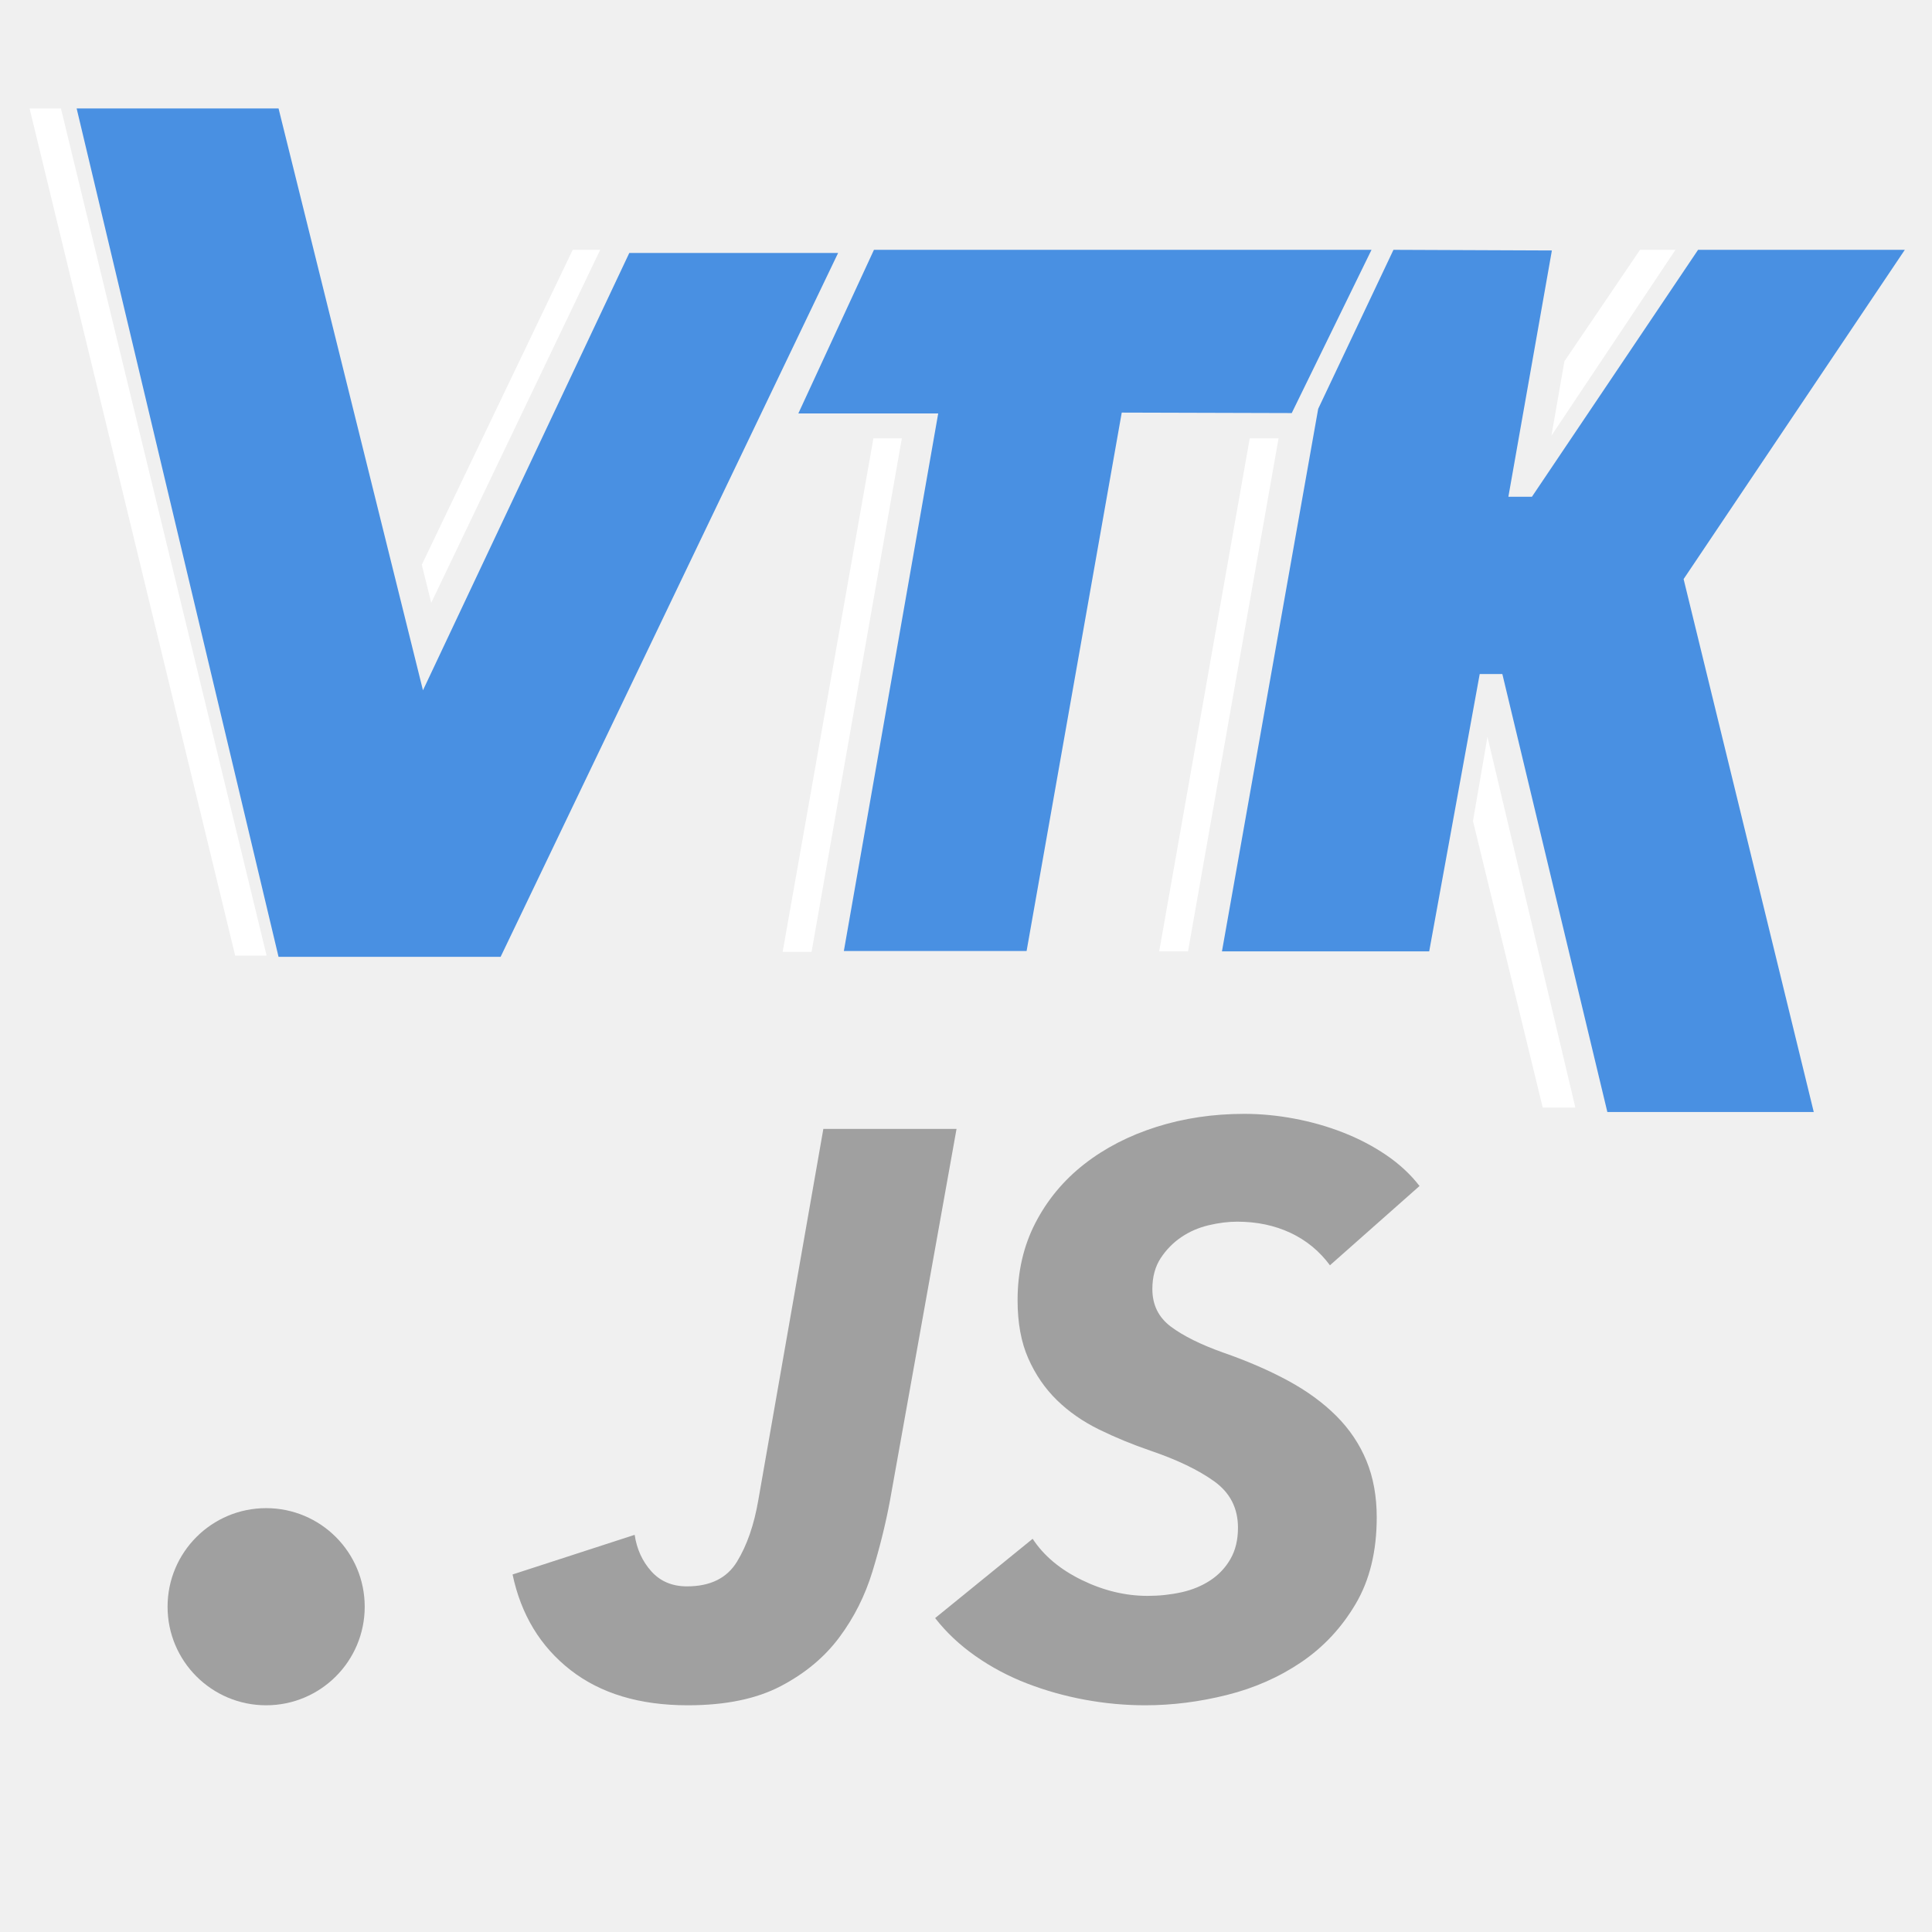
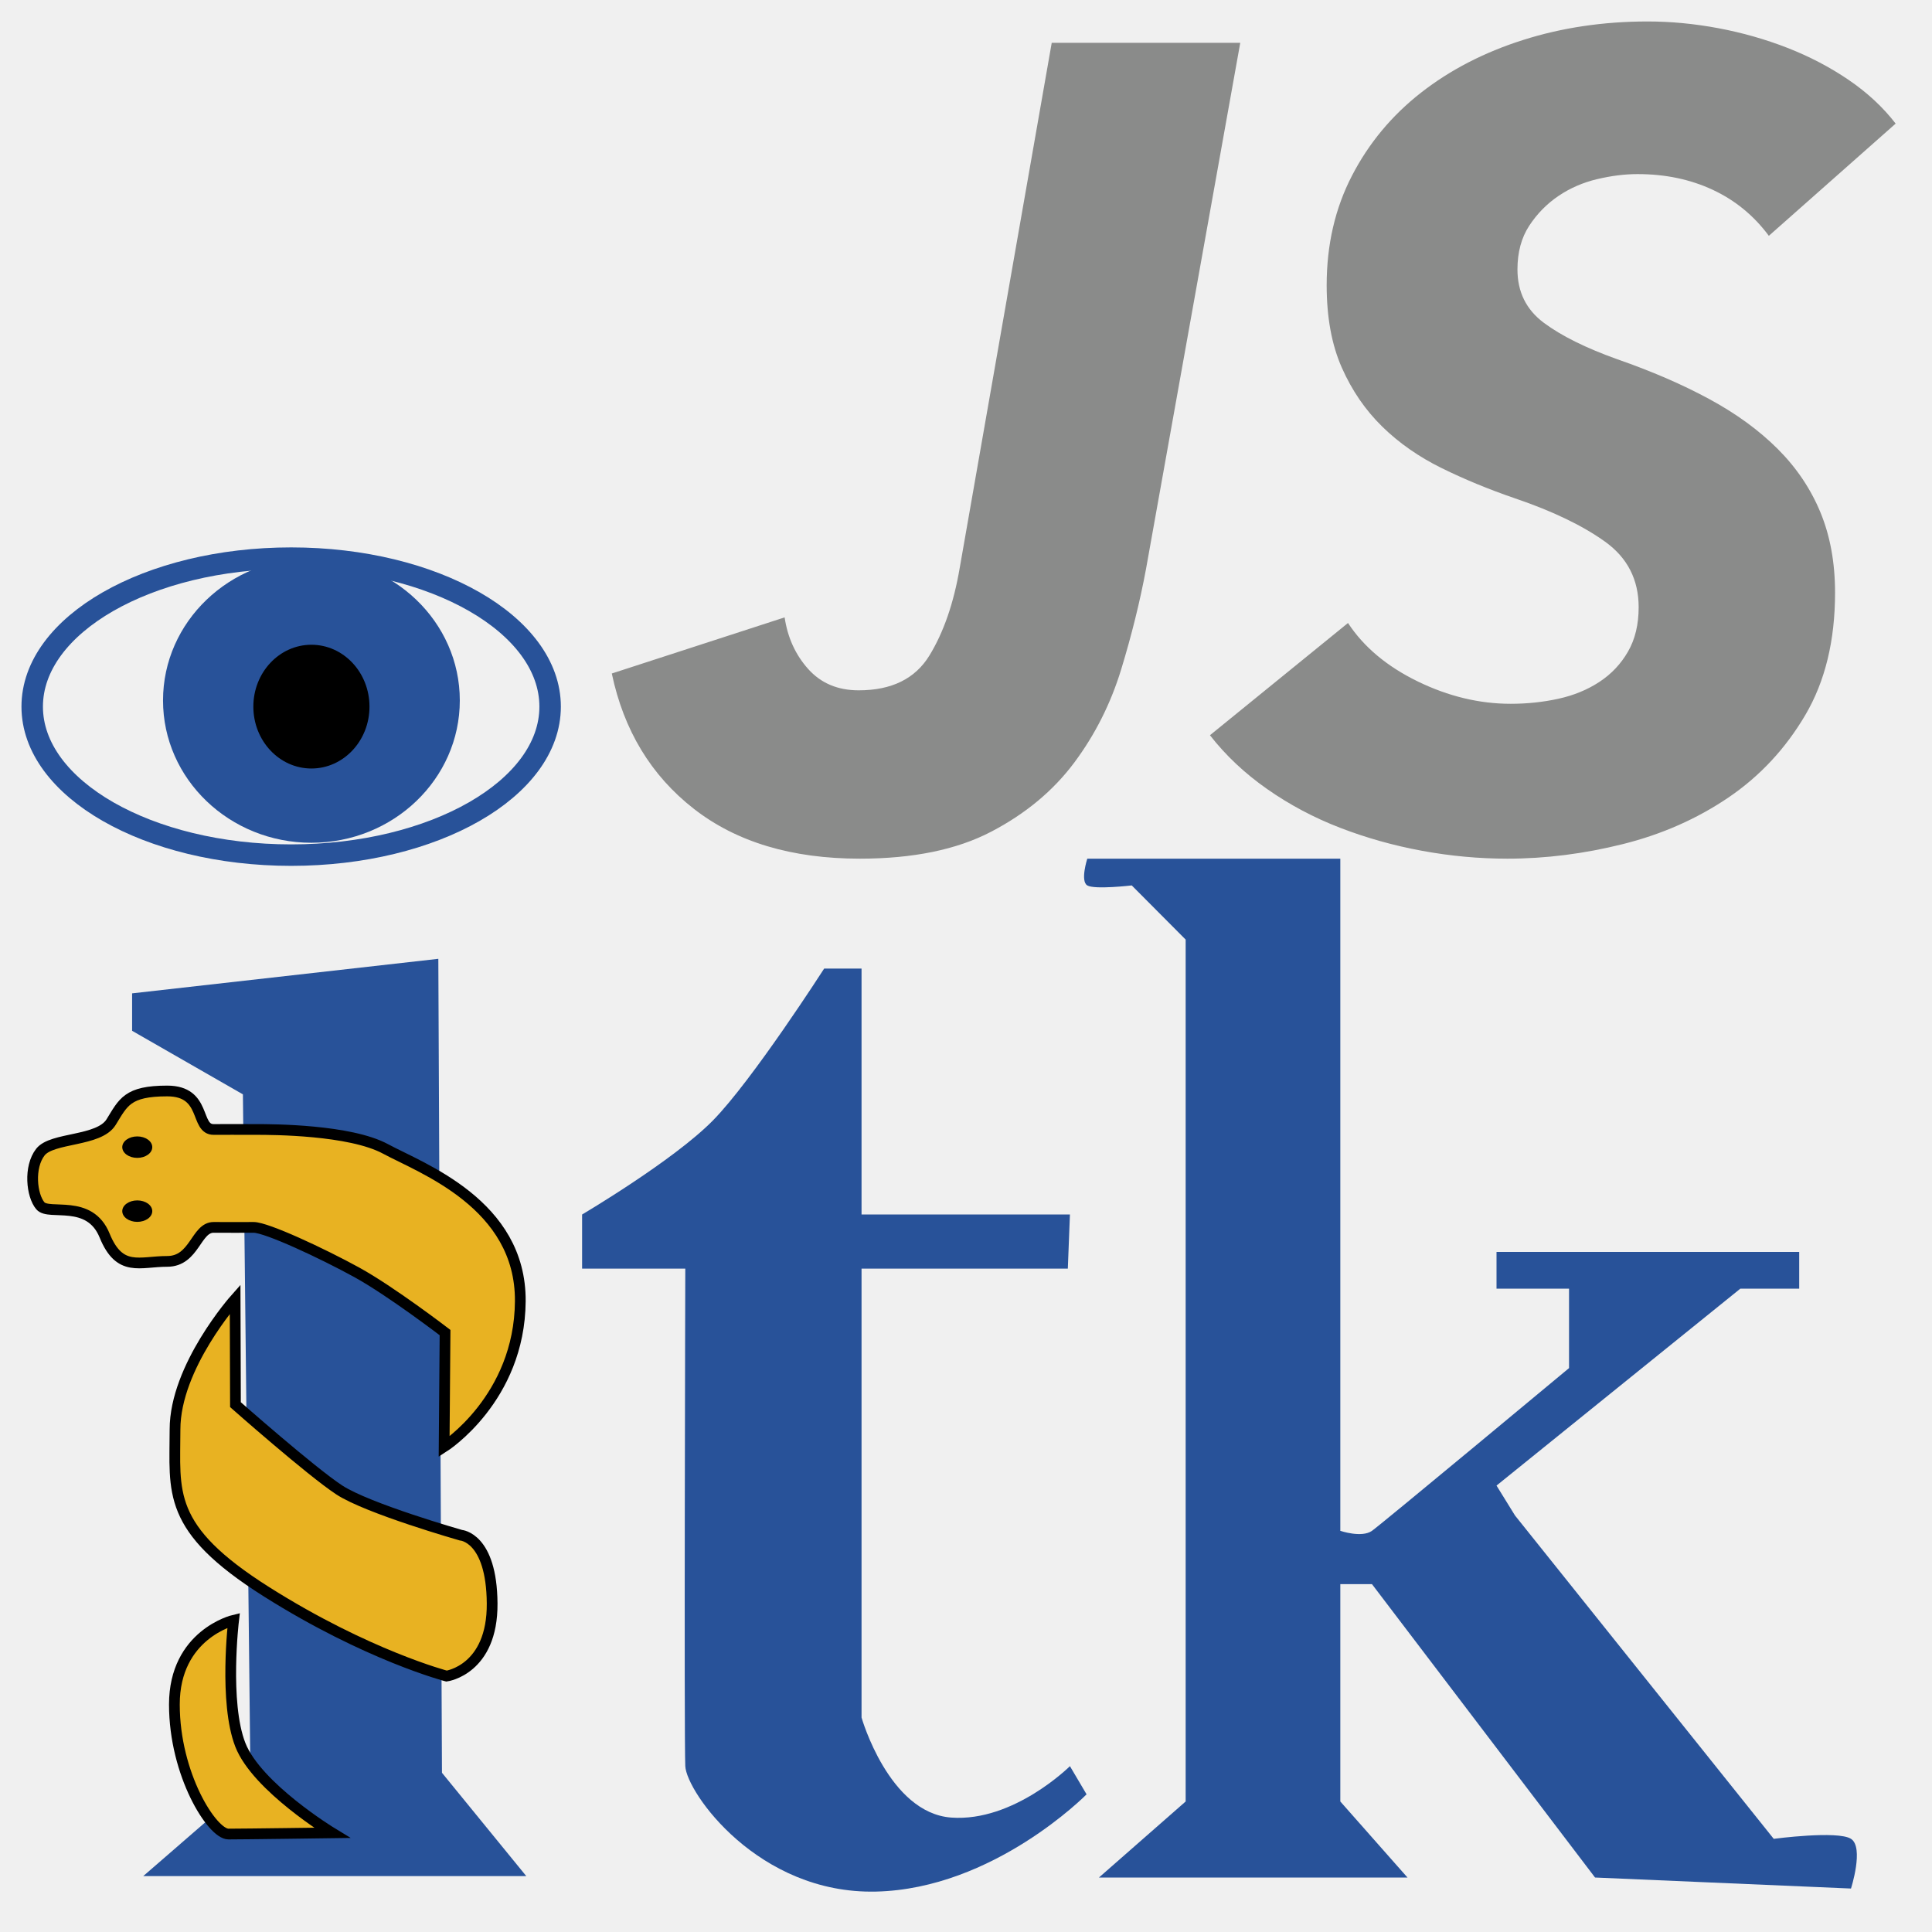
- <svg xmlns="http://www.w3.org/2000/svg" width="196px" height="196px" viewBox="0 0 196 196" version="1.1">
+ <svg xmlns="http://www.w3.org/2000/svg" width="180px" height="180px" viewBox="0 0 180 180" version="1.1">
  <defs />
  <g id="Page-1" stroke="none" stroke-width="1" fill="none" fill-rule="evenodd">
-     <g id="VTK-js-favicon">
-       <path d="M90.284,152.249 C89.855,154.555 89.265,156.941 88.515,159.408 C87.764,161.874 86.638,164.113 85.137,166.123 C83.635,168.134 81.651,169.783 79.185,171.07 C76.718,172.357 73.582,173 69.775,173 C64.895,173 60.928,171.807 57.871,169.421 C54.815,167.035 52.858,163.804 52,159.729 L64.386,155.708 C64.601,157.156 65.164,158.389 66.075,159.408 C66.987,160.426 68.193,160.936 69.694,160.936 C72.054,160.936 73.743,160.105 74.761,158.442 C75.78,156.78 76.504,154.689 76.933,152.169 L83.528,114.528 L97.04,114.528 L90.284,152.249 Z M134.922,128.362 C133.85,126.914 132.509,125.815 130.901,125.064 C129.292,124.314 127.496,123.938 125.512,123.938 C124.601,123.938 123.635,124.059 122.617,124.3 C121.598,124.542 120.673,124.944 119.842,125.507 C119.011,126.07 118.314,126.78 117.751,127.638 C117.188,128.496 116.906,129.542 116.906,130.775 C116.906,132.383 117.536,133.657 118.796,134.595 C120.056,135.534 121.812,136.405 124.064,137.209 C126.531,138.067 128.729,139.019 130.66,140.064 C132.59,141.11 134.225,142.303 135.566,143.643 C136.906,144.984 137.925,146.499 138.622,148.188 C139.319,149.877 139.668,151.794 139.668,153.938 C139.668,157.37 138.957,160.292 137.536,162.705 C136.115,165.118 134.279,167.088 132.027,168.617 C129.775,170.145 127.255,171.257 124.466,171.954 C121.678,172.651 118.917,173 116.182,173 C114.145,173 112.107,172.812 110.07,172.437 C108.032,172.062 106.075,171.512 104.198,170.788 C102.322,170.064 100.579,169.139 98.971,168.013 C97.362,166.887 95.995,165.601 94.869,164.153 L104.761,156.11 C105.887,157.826 107.55,159.22 109.748,160.292 C111.946,161.365 114.172,161.901 116.424,161.901 C117.603,161.901 118.743,161.78 119.842,161.539 C120.941,161.298 121.92,160.895 122.777,160.332 C123.635,159.769 124.319,159.046 124.828,158.161 C125.338,157.276 125.592,156.217 125.592,154.984 C125.592,153 124.788,151.432 123.18,150.279 C121.571,149.126 119.426,148.094 116.745,147.182 C114.869,146.539 113.113,145.815 111.477,145.011 C109.842,144.206 108.421,143.214 107.214,142.035 C106.008,140.855 105.043,139.448 104.319,137.812 C103.595,136.177 103.233,134.206 103.233,131.901 C103.233,129.005 103.836,126.391 105.043,124.059 C106.249,121.727 107.898,119.743 109.989,118.107 C112.08,116.472 114.52,115.212 117.308,114.327 C120.097,113.442 123.072,113 126.236,113 C127.898,113 129.587,113.161 131.303,113.483 C133.019,113.804 134.668,114.273 136.249,114.89 C137.831,115.507 139.292,116.271 140.633,117.182 C141.973,118.094 143.099,119.139 144.011,120.319 L134.922,128.362 Z" id="JS" fill="#A0A0A0" />
-       <g id="Group" transform="translate(3, 11)">
-         <polygon id="Path-94" fill="#4990E2" points="4.775 2.08166817e-17 25.258 86.069 47.788 86.069 82.027 14.661 60.842 14.661 39.909 59.03 25.258 2.08166817e-17" />
-         <polygon id="Path-95" fill="#4990E2" points="85.663 14.344 136.139 14.344 128.046 30.906 110.8 30.857 101.148 85.477 82.609 85.477 92.181 30.942 77.992 30.942" />
-         <polygon id="Path-96" fill="#4990E2" points="138.366 14.344 154.438 14.41 150.024 39.397 152.412 39.397 169.268 14.344 190.243 14.344 167.801 47.747 181.004 101.81 160.064 101.81 149.412 57.38 147.116 57.38 141.991 85.515 120.967 85.515 130.73 30.472" />
-         <polygon id="Path-99" fill="#FFFFFF" points="0 0 3.182 0 24.046 85.944 20.859 85.944" />
-         <polygon id="Path-100" fill="#FFFFFF" points="55.102 14.344 57.89 14.344 40.747 50.155 39.792 46.289" />
-         <polygon id="Path-101" fill="#FFFFFF" points="85.608 33.469 88.491 33.469 79.334 85.565 76.4 85.565" />
-         <polygon id="Path-102" fill="#FFFFFF" points="123.785 33.469 126.709 33.469 117.523 85.515 114.6 85.515" />
-         <polygon id="Path-103" fill="#FFFFFF" points="163.38 14.344 166.974 14.344 154.392 33.198 155.708 25.653" />
-         <polygon id="Path-104" fill="#FFFFFF" points="147.902 63.75 156.819 101.363 153.508 101.363 146.433 72.29" />
+     <g id="ITKBridgeJavaScript">
+       <path d="M106.769,53.024 C106.212,56.021 105.445,59.123 104.469,62.33 C103.493,65.536 102.029,68.446 100.078,71.06 C98.126,73.674 95.547,75.818 92.34,77.491 C89.134,79.164 85.056,80 80.107,80 C73.764,80 68.606,78.449 64.633,75.347 C60.659,72.245 58.115,68.046 57,62.748 L73.102,57.52 C73.381,59.402 74.113,61.005 75.298,62.33 C76.483,63.654 78.051,64.316 80.003,64.316 C83.07,64.316 85.265,63.236 86.59,61.075 C87.914,58.914 88.855,56.196 89.413,52.92 L97.987,3.987 L115.552,3.987 L106.769,53.024 Z M164.799,21.971 C163.405,20.088 161.662,18.66 159.571,17.684 C157.48,16.708 155.145,16.22 152.566,16.22 C151.381,16.22 150.126,16.377 148.802,16.69 C147.477,17.004 146.275,17.527 145.194,18.259 C144.114,18.991 143.208,19.914 142.476,21.029 C141.744,22.145 141.378,23.504 141.378,25.107 C141.378,27.198 142.197,28.854 143.835,30.074 C145.473,31.294 147.756,32.426 150.684,33.472 C153.89,34.587 156.748,35.824 159.257,37.184 C161.767,38.543 163.893,40.094 165.635,41.836 C167.378,43.579 168.702,45.548 169.609,47.744 C170.515,49.94 170.968,52.432 170.968,55.22 C170.968,59.681 170.044,63.48 168.197,66.617 C166.35,69.753 163.962,72.315 161.035,74.302 C158.107,76.288 154.831,77.735 151.206,78.641 C147.582,79.547 143.992,80 140.437,80 C137.788,80 135.139,79.756 132.491,79.268 C129.842,78.78 127.298,78.066 124.858,77.125 C122.418,76.184 120.153,74.981 118.062,73.517 C115.97,72.054 114.193,70.381 112.729,68.499 L125.59,58.043 C127.054,60.273 129.214,62.086 132.072,63.48 C134.93,64.874 137.823,65.571 140.751,65.571 C142.284,65.571 143.765,65.414 145.194,65.101 C146.623,64.787 147.895,64.264 149.011,63.532 C150.126,62.8 151.015,61.859 151.677,60.709 C152.339,59.559 152.67,58.182 152.67,56.579 C152.67,54 151.625,51.961 149.534,50.462 C147.442,48.964 144.654,47.622 141.169,46.437 C138.729,45.601 136.446,44.66 134.32,43.614 C132.194,42.568 130.347,41.279 128.779,39.745 C127.21,38.212 125.956,36.382 125.015,34.256 C124.074,32.13 123.603,29.568 123.603,26.571 C123.603,22.807 124.387,19.409 125.956,16.377 C127.524,13.344 129.668,10.765 132.386,8.639 C135.105,6.513 138.276,4.875 141.901,3.725 C145.525,2.575 149.394,2 153.507,2 C155.668,2 157.863,2.209 160.094,2.627 C162.324,3.046 164.468,3.655 166.524,4.457 C168.58,5.259 170.48,6.252 172.223,7.437 C173.965,8.622 175.429,9.981 176.614,11.515 L164.799,21.971 Z" id="JS" fill="#8A8B8A" />
+       <g id="itk" transform="translate(3, 52)">
+         <path d="M51.233,61.151 C51.233,61.151 59.728,56.143 63.413,52.399 C67.099,48.655 73.785,38.24 73.785,38.24 L77.268,38.24 L77.268,61.151 L96.683,61.151 L96.487,66.193 L77.268,66.193 L77.268,108.018 C77.268,108.018 79.804,116.911 85.624,117.339 C91.444,117.767 96.683,112.549 96.683,112.549 L98.233,115.174 C98.233,115.174 89.578,123.987 78.609,124.235 C67.641,124.483 60.969,114.993 60.847,112.549 C60.726,110.105 60.847,66.193 60.847,66.193 L51.233,66.193 L51.233,61.151 Z" id="Path-2" fill="#285299" />
+         <path d="M98.3,28 L121.874,28 L121.874,90.625 C121.874,90.625 123.87,91.302 124.822,90.625 C125.773,89.948 143.184,75.462 143.184,75.462 L143.184,68.064 L136.427,68.064 L136.427,64.638 L164.628,64.638 L164.628,68.064 L159.14,68.064 L136.427,86.408 L138.151,89.197 L162.255,119.32 C162.255,119.32 168.219,118.527 169.452,119.32 C170.685,120.114 169.452,123.95 169.452,123.95 L145.607,122.924 L124.822,95.589 L121.874,95.589 L121.874,115.84 L128.132,122.924 L99.387,122.924 L107.465,115.84 L107.465,35.539 L102.443,30.493 C102.443,30.493 98.973,30.899 98.3,30.493 C97.626,30.088 98.3,28 98.3,28 Z" id="Path-3" fill="#285299" />
+         <g id="I" transform="translate(0, 37)">
+           <polygon id="Path" fill="#285299" points="9.308 7.037 9.308 3.549 37.838 0.331 38.177 76.166 46.031 85.79 10.347 85.79 20.34 77.123 19.631 12.959" />
+           <path d="M27.932,81.761 C27.932,81.761 20.934,77.504 19.392,73.563 C17.85,69.622 18.764,61.956 18.764,61.956 C18.764,61.956 13.247,63.273 13.247,69.801 C13.247,76.328 16.76,81.874 18.283,81.874 C19.806,81.874 27.932,81.761 27.932,81.761 Z" id="Path-4" stroke="#000000" fill="#E8B222" />
+           <path d="M18.906,32.031 L18.937,41.869 C18.937,41.869 25.951,48.068 28.603,49.811 C31.256,51.554 39.937,54.031 39.937,54.031 C39.937,54.031 42.808,54.208 42.852,60.39 C42.897,66.572 38.606,67.157 38.606,67.157 C38.606,67.157 31.22,65.233 21.825,59.299 C12.431,53.364 13.306,50.02 13.306,44.176 C13.306,38.331 18.906,32.031 18.906,32.031 Z" id="Path-5" stroke="#000000" fill="#E8B222" />
+           <path d="M0.762,18.339 C-0.326,19.734 -0.064,22.371 0.762,23.343 C1.562,24.284 5.338,22.661 6.745,26.109 C8.152,29.558 10.015,28.521 12.579,28.521 C15.143,28.521 15.251,25.335 16.917,25.352 C18.583,25.368 19.412,25.352 20.627,25.352 C21.842,25.352 27.042,27.784 30.236,29.538 C33.429,31.293 38.464,35.153 38.464,35.153 L38.379,45.792 C38.379,45.792 45.409,41.304 45.475,32.236 C45.542,23.169 36.248,19.842 32.925,18.045 C29.603,16.248 22.355,16.23 20.904,16.23 C19.453,16.23 17.574,16.222 16.917,16.23 C15.126,16.252 16.307,12.644 12.579,12.644 C8.851,12.644 8.487,13.709 7.352,15.544 C6.217,17.38 1.85,16.943 0.762,18.339 Z" id="Path-6" stroke="#000000" fill="#E8B222" />
+           <ellipse id="Oval" fill="#000000" cx="9.789" cy="17.877" rx="1.398" ry="1" />
+           <ellipse id="Oval" fill="#000000" cx="9.789" cy="23.839" rx="1.398" ry="1" />
+         </g>
+         <g id="eye">
+           <ellipse id="Oval-2" stroke="#285299" stroke-width="2" cx="24.127" cy="13.835" rx="24.127" ry="13.835" />
+           <ellipse id="Oval-3" fill="#285299" cx="26.014" cy="13.259" rx="13.825" ry="13.259" />
+           <ellipse id="Oval-4" fill="#000000" cx="26.014" cy="13.835" rx="5.41" ry="5.765" />
+         </g>
      </g>
-       <circle id="Oval-47" fill="#A0A0A0" cx="27" cy="163" r="10" />
    </g>
  </g>
</svg>
